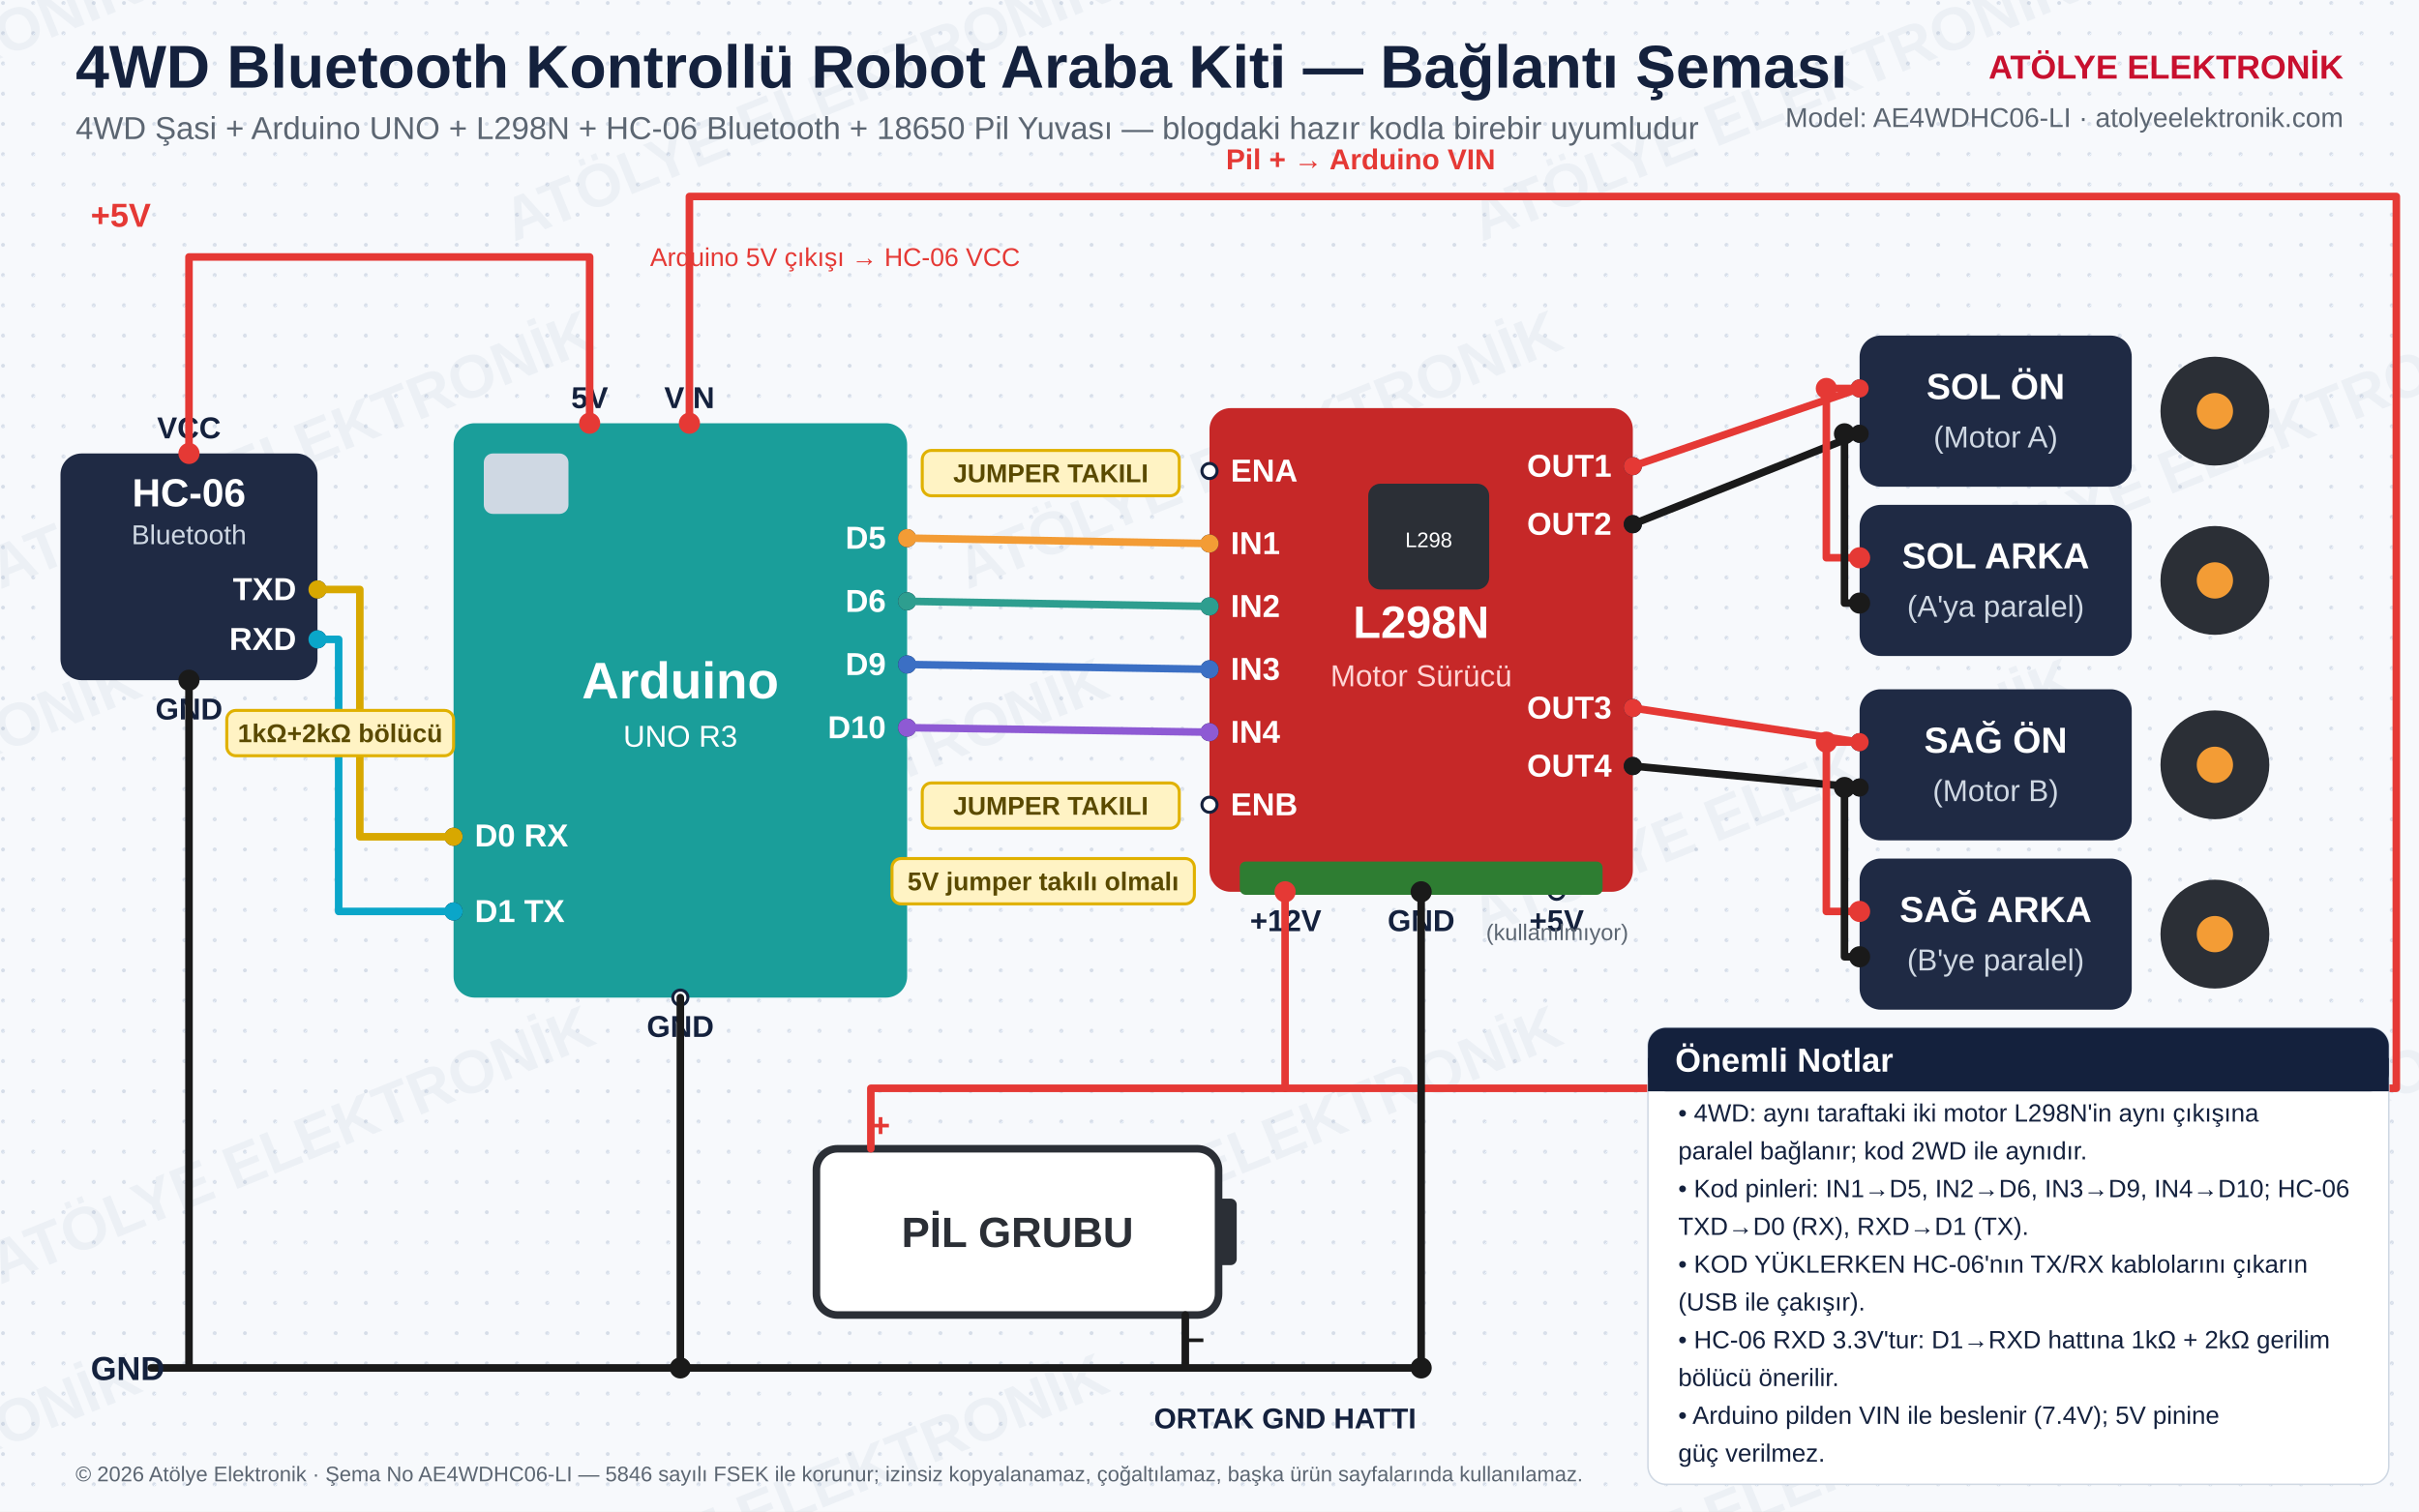
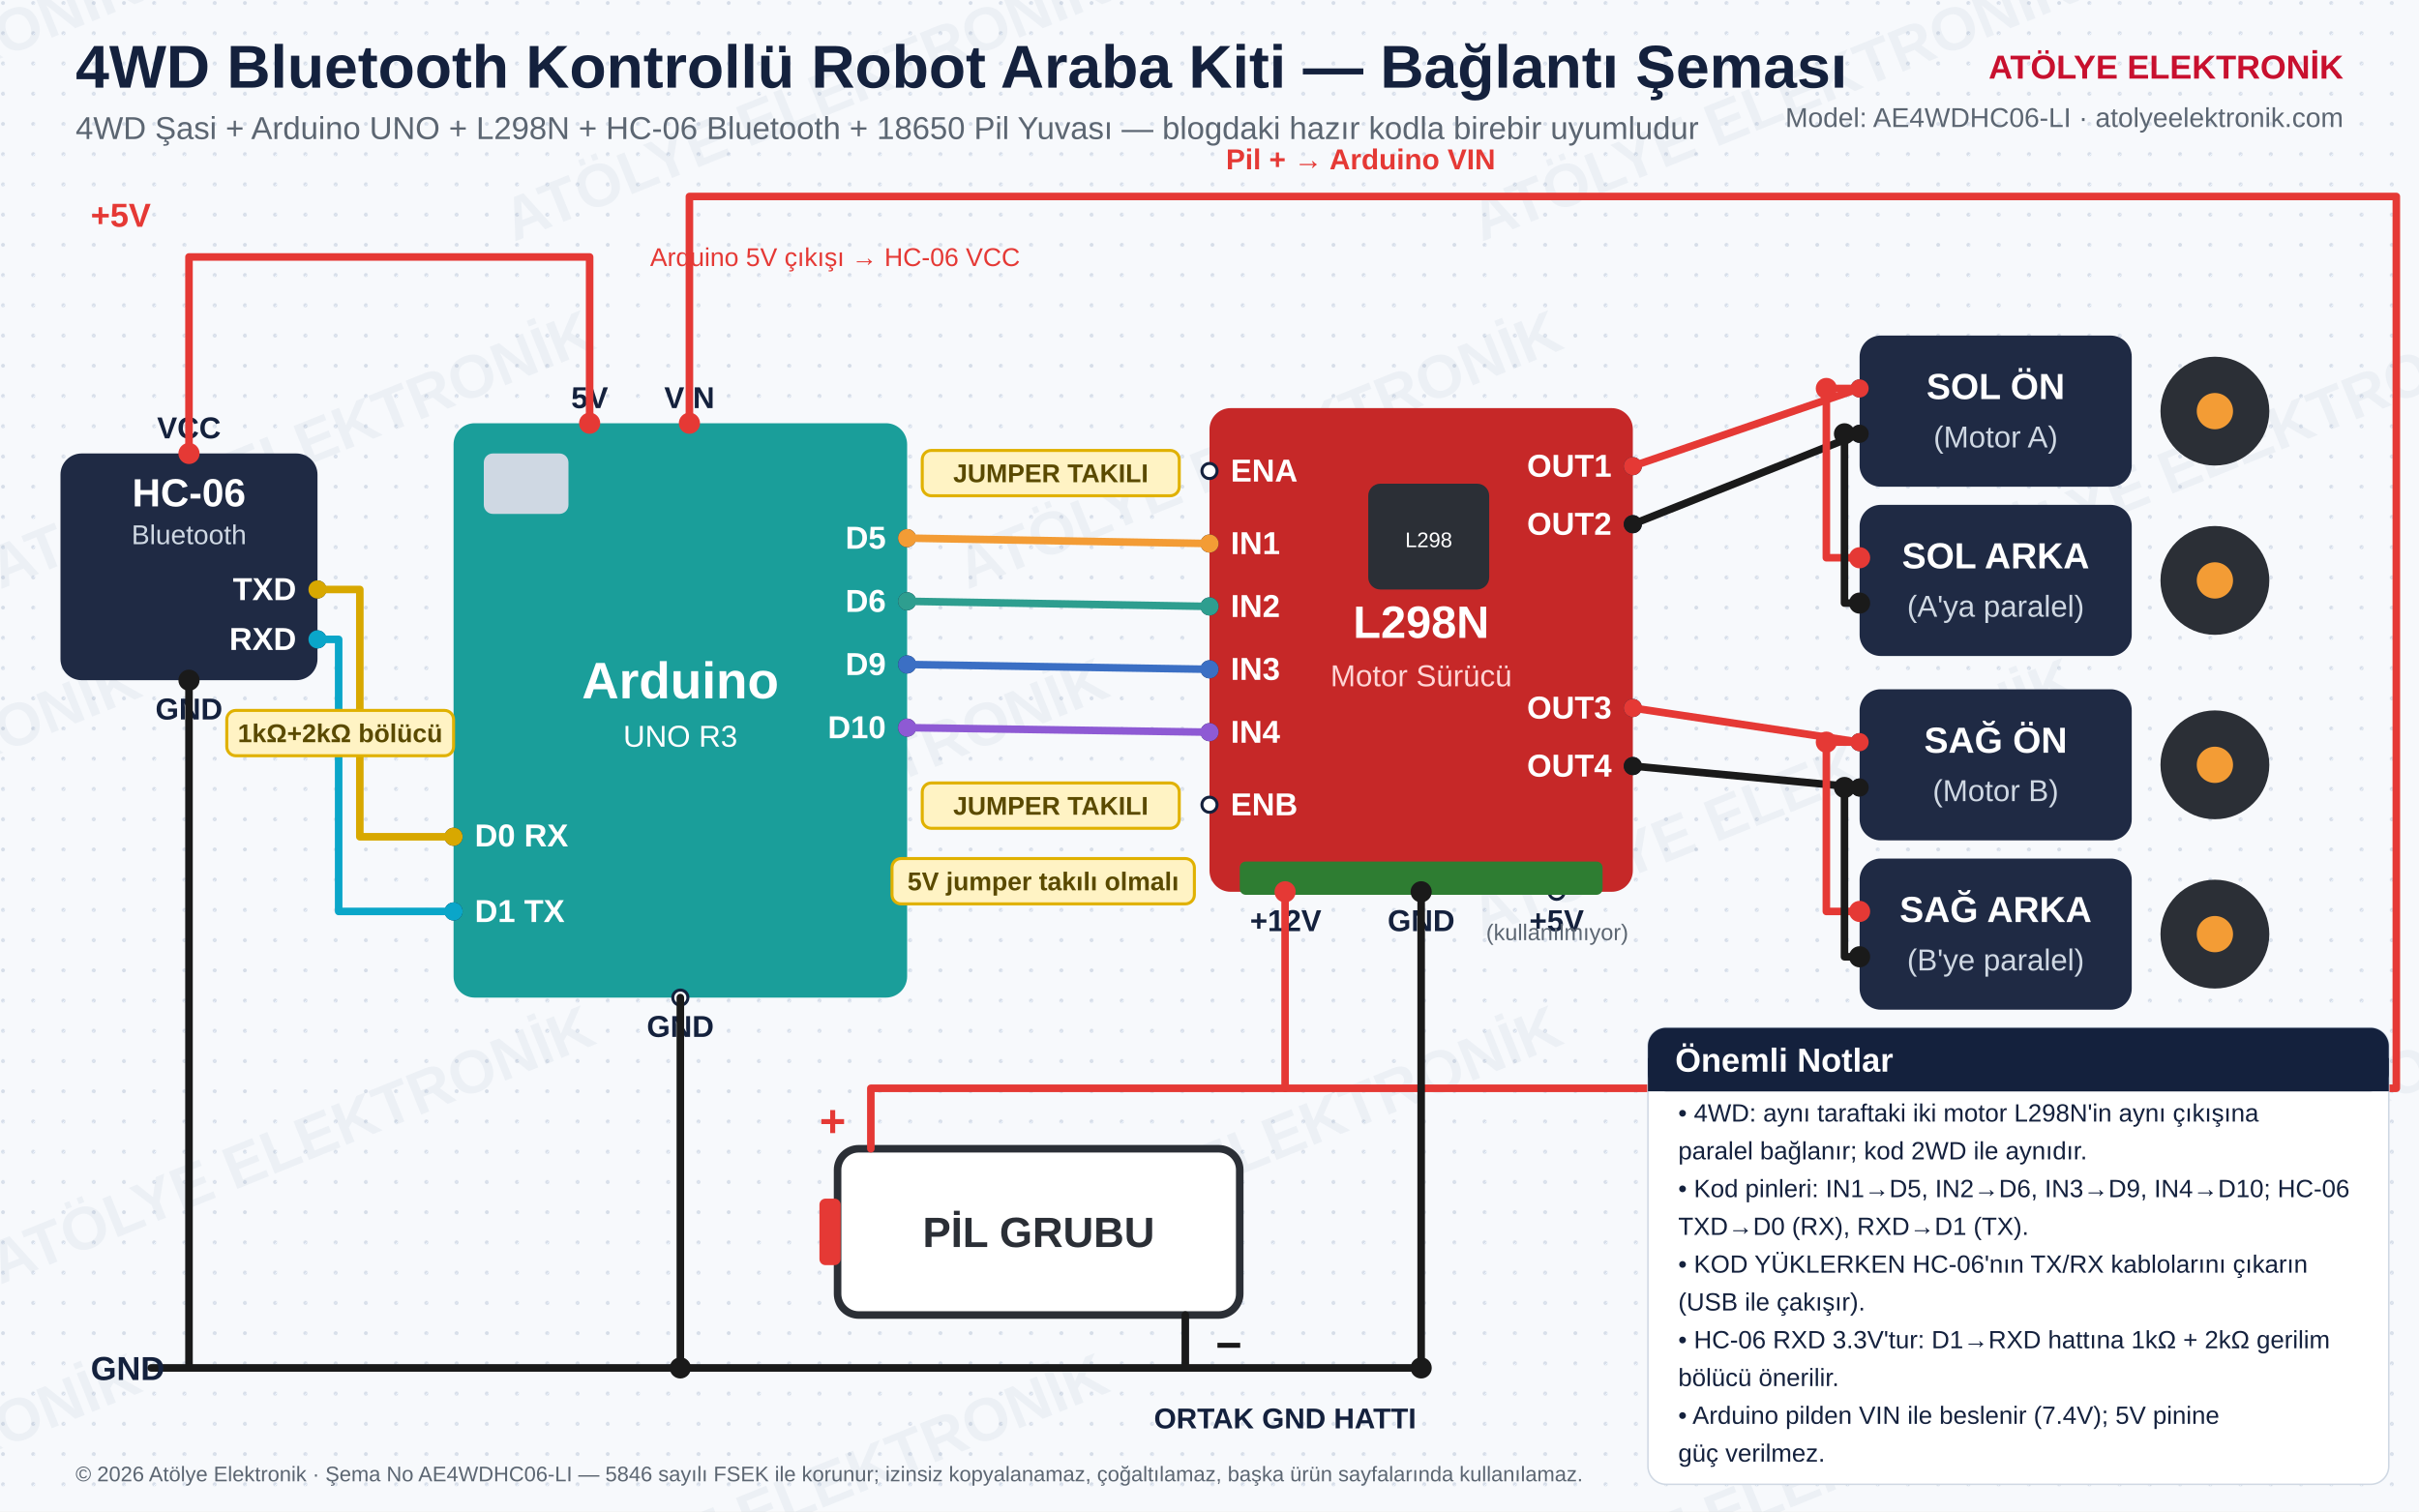
<svg xmlns="http://www.w3.org/2000/svg" width="1600" height="1000" viewBox="0 0 1600 1000" font-family="Segoe UI, Arial, sans-serif">
  <defs>
    <pattern id="dots" width="20" height="20" patternUnits="userSpaceOnUse">
      <circle cx="2" cy="2" r="1.3" fill="#d6dde8" />
    </pattern>
  </defs>
  <rect width="1600" height="1000" fill="#f7f9fc" />
  <rect width="1600" height="1000" fill="url(#dots)" />
  <g opacity="0.045" font-weight="800" font-size="40" fill="#003360">
    <text x="-300" y="160" transform="rotate(-22 -300 160)">ATÖLYE ELEKTRONİK</text>
    <text x="340" y="160" transform="rotate(-22 340 160)">ATÖLYE ELEKTRONİK</text>
    <text x="980" y="160" transform="rotate(-22 980 160)">ATÖLYE ELEKTRONİK</text>
    <text x="1620" y="160" transform="rotate(-22 1620 160)">ATÖLYE ELEKTRONİK</text>
    <text x="0" y="390" transform="rotate(-22 0 390)">ATÖLYE ELEKTRONİK</text>
    <text x="640" y="390" transform="rotate(-22 640 390)">ATÖLYE ELEKTRONİK</text>
    <text x="1280" y="390" transform="rotate(-22 1280 390)">ATÖLYE ELEKTRONİK</text>
    <text x="-300" y="620" transform="rotate(-22 -300 620)">ATÖLYE ELEKTRONİK</text>
    <text x="340" y="620" transform="rotate(-22 340 620)">ATÖLYE ELEKTRONİK</text>
    <text x="980" y="620" transform="rotate(-22 980 620)">ATÖLYE ELEKTRONİK</text>
    <text x="1620" y="620" transform="rotate(-22 1620 620)">ATÖLYE ELEKTRONİK</text>
    <text x="0" y="850" transform="rotate(-22 0 850)">ATÖLYE ELEKTRONİK</text>
    <text x="640" y="850" transform="rotate(-22 640 850)">ATÖLYE ELEKTRONİK</text>
    <text x="1280" y="850" transform="rotate(-22 1280 850)">ATÖLYE ELEKTRONİK</text>
    <text x="-300" y="1080" transform="rotate(-22 -300 1080)">ATÖLYE ELEKTRONİK</text>
    <text x="340" y="1080" transform="rotate(-22 340 1080)">ATÖLYE ELEKTRONİK</text>
    <text x="980" y="1080" transform="rotate(-22 980 1080)">ATÖLYE ELEKTRONİK</text>
    <text x="1620" y="1080" transform="rotate(-22 1620 1080)">ATÖLYE ELEKTRONİK</text>
  </g>
  <text x="50" y="58" font-size="40" font-weight="800" fill="#14213d">4WD Bluetooth Kontrollü Robot Araba Kiti — Bağlantı Şeması</text>
  <text x="50" y="92" font-size="21" fill="#5c6672">4WD Şasi + Arduino UNO + L298N + HC-06 Bluetooth + 18650 Pil Yuvası — blogdaki hazır kodla birebir uyumludur</text>
  <text x="1550" y="52" text-anchor="end" font-size="22" font-weight="800" fill="#c8102e">ATÖLYE ELEKTRONİK</text>
  <text x="1550" y="84" text-anchor="end" font-size="18" fill="#5c6672">Model: AE4WDHC06-LI · atolyeelektronik.com</text>
  <rect x="300" y="280" width="300" height="380" rx="14" fill="#1a9e9a" />
  <text x="450.0" y="462.0" text-anchor="middle" font-size="34" font-weight="700" fill="#fff">Arduino</text>
  <text x="450.0" y="494.0" text-anchor="middle" font-size="20" fill="#ffffff">UNO R3</text>
  <text x="586" y="363.0" text-anchor="end" font-size="21" font-weight="700" fill="#fff">D5</text>
  <circle cx="600" cy="356.0" r="5" fill="#fff" stroke="#14213d" stroke-width="2" />
  <text x="586" y="404.8" text-anchor="end" font-size="21" font-weight="700" fill="#fff">D6</text>
  <circle cx="600" cy="397.8" r="5" fill="#fff" stroke="#14213d" stroke-width="2" />
  <text x="586" y="446.6" text-anchor="end" font-size="21" font-weight="700" fill="#fff">D9</text>
  <circle cx="600" cy="439.6" r="5" fill="#fff" stroke="#14213d" stroke-width="2" />
  <text x="586" y="488.4" text-anchor="end" font-size="21" font-weight="700" fill="#fff">D10</text>
  <circle cx="600" cy="481.4" r="5" fill="#fff" stroke="#14213d" stroke-width="2" />
  <text x="390.0" y="270" text-anchor="middle" font-size="20" font-weight="700" fill="#14213d">5V</text>
  <circle cx="390.0" cy="280" r="5" fill="#fff" stroke="#14213d" stroke-width="2" />
  <text x="456.0" y="270" text-anchor="middle" font-size="20" font-weight="700" fill="#14213d">VIN</text>
  <circle cx="456.0" cy="280" r="5" fill="#fff" stroke="#14213d" stroke-width="2" />
  <text x="450.0" y="686" text-anchor="middle" font-size="20" font-weight="700" fill="#14213d">GND</text>
  <circle cx="450.0" cy="660" r="5" fill="#fff" stroke="#14213d" stroke-width="2" />
  <rect x="320" y="300" width="56" height="40" rx="6" fill="#cfd8e3" />
  <rect x="800" y="270" width="280" height="320" rx="14" fill="#c62828" />
  <text x="940.0" y="422.0" text-anchor="middle" font-size="30" font-weight="700" fill="#fff">L298N</text>
  <text x="940.0" y="454.0" text-anchor="middle" font-size="20" fill="#ffd5d5">Motor Sürücü</text>
  <text x="814" y="318.6" font-size="21" font-weight="700" fill="#fff">ENA</text>
  <circle cx="800" cy="311.6" r="5" fill="#fff" stroke="#14213d" stroke-width="2" />
  <text x="814" y="366.6" font-size="21" font-weight="700" fill="#fff">IN1</text>
  <circle cx="800" cy="359.6" r="5" fill="#fff" stroke="#14213d" stroke-width="2" />
  <text x="814" y="408.2" font-size="21" font-weight="700" fill="#fff">IN2</text>
  <circle cx="800" cy="401.2" r="5" fill="#fff" stroke="#14213d" stroke-width="2" />
  <text x="814" y="449.8" font-size="21" font-weight="700" fill="#fff">IN3</text>
  <circle cx="800" cy="442.8" r="5" fill="#fff" stroke="#14213d" stroke-width="2" />
  <text x="814" y="491.4" font-size="21" font-weight="700" fill="#fff">IN4</text>
  <circle cx="800" cy="484.4" r="5" fill="#fff" stroke="#14213d" stroke-width="2" />
  <text x="814" y="539.4" font-size="21" font-weight="700" fill="#fff">ENB</text>
  <circle cx="800" cy="532.4" r="5" fill="#fff" stroke="#14213d" stroke-width="2" />
  <text x="1066" y="315.4" text-anchor="end" font-size="21" font-weight="700" fill="#fff">OUT1</text>
  <circle cx="1080" cy="308.4" r="5" fill="#fff" stroke="#14213d" stroke-width="2" />
  <text x="1066" y="353.8" text-anchor="end" font-size="21" font-weight="700" fill="#fff">OUT2</text>
  <circle cx="1080" cy="346.8" r="5" fill="#fff" stroke="#14213d" stroke-width="2" />
  <text x="1066" y="475.4" text-anchor="end" font-size="21" font-weight="700" fill="#fff">OUT3</text>
  <circle cx="1080" cy="468.4" r="5" fill="#fff" stroke="#14213d" stroke-width="2" />
  <text x="1066" y="513.8" text-anchor="end" font-size="21" font-weight="700" fill="#fff">OUT4</text>
  <circle cx="1080" cy="506.8" r="5" fill="#fff" stroke="#14213d" stroke-width="2" />
  <text x="850.4" y="616" text-anchor="middle" font-size="20" font-weight="700" fill="#14213d">+12V</text>
  <circle cx="850.4" cy="590" r="5" fill="#fff" stroke="#14213d" stroke-width="2" />
  <text x="940.0" y="616" text-anchor="middle" font-size="20" font-weight="700" fill="#14213d">GND</text>
  <circle cx="940.0" cy="590" r="5" fill="#fff" stroke="#14213d" stroke-width="2" />
  <text x="1029.6" y="616" text-anchor="middle" font-size="20" font-weight="700" fill="#14213d">+5V</text>
  <circle cx="1029.6" cy="590" r="5" fill="#fff" stroke="#14213d" stroke-width="2" />
  <rect x="905" y="320" width="80" height="70" rx="8" fill="#2b2f36" />
  <text x="945" y="362" text-anchor="middle" font-size="14" fill="#fff">L298</text>
  <rect x="820" y="570" width="240" height="22" rx="4" fill="#2e7d32" />
  <rect x="610" y="298" width="170" height="30" rx="6" fill="#fff3c4" stroke="#e0b100" stroke-width="2" />
  <text x="695.0" y="319" text-anchor="middle" font-size="17" font-weight="700" fill="#5a4a00">JUMPER TAKILI</text>
  <rect x="610" y="518" width="170" height="30" rx="6" fill="#fff3c4" stroke="#e0b100" stroke-width="2" />
  <text x="695.0" y="539" text-anchor="middle" font-size="17" font-weight="700" fill="#5a4a00">JUMPER TAKILI</text>
  <rect x="590" y="568" width="200" height="30" rx="6" fill="#fff3c4" stroke="#e0b100" stroke-width="2" />
  <text x="690.0" y="589" text-anchor="middle" font-size="17" font-weight="700" fill="#5a4a00">5V jumper takılı olmalı</text>
  <text x="1030" y="622" text-anchor="middle" font-size="15" font-weight="500" fill="#5c6672">(kullanılmıyor)</text>
  <rect x="1230" y="222" width="180" height="100" rx="14" fill="#1f2a44" />
  <text x="1320.0" y="264.0" text-anchor="middle" font-size="24" font-weight="700" fill="#fff">SOL ÖN</text>
  <text x="1320.0" y="296.0" text-anchor="middle" font-size="20" fill="#cfd8e3">(Motor A)</text>
  <text x="1244" y="264.0" font-size="21" font-weight="700" fill="#fff" />
  <circle cx="1230" cy="257.0" r="5" fill="#fff" stroke="#14213d" stroke-width="2" />
  <text x="1244" y="294.0" font-size="21" font-weight="700" fill="#fff"> </text>
  <circle cx="1230" cy="287.0" r="5" fill="#fff" stroke="#14213d" stroke-width="2" />
  <circle cx="1465" cy="272" r="36" fill="#2b2f36" />
  <circle cx="1465" cy="272" r="12" fill="#f39c35" />
  <rect x="1230" y="334" width="180" height="100" rx="14" fill="#1f2a44" />
  <text x="1320.0" y="376.0" text-anchor="middle" font-size="24" font-weight="700" fill="#fff">SOL ARKA</text>
  <text x="1320.0" y="408.0" text-anchor="middle" font-size="20" fill="#cfd8e3">(A'ya paralel)</text>
  <text x="1244" y="376.0" font-size="21" font-weight="700" fill="#fff" />
  <circle cx="1230" cy="369.0" r="5" fill="#fff" stroke="#14213d" stroke-width="2" />
  <text x="1244" y="406.0" font-size="21" font-weight="700" fill="#fff"> </text>
  <circle cx="1230" cy="399.0" r="5" fill="#fff" stroke="#14213d" stroke-width="2" />
  <circle cx="1465" cy="384" r="36" fill="#2b2f36" />
  <circle cx="1465" cy="384" r="12" fill="#f39c35" />
  <rect x="1230" y="456" width="180" height="100" rx="14" fill="#1f2a44" />
  <text x="1320.0" y="498.0" text-anchor="middle" font-size="24" font-weight="700" fill="#fff">SAĞ ÖN</text>
  <text x="1320.0" y="530.0" text-anchor="middle" font-size="20" fill="#cfd8e3">(Motor B)</text>
  <text x="1244" y="498.0" font-size="21" font-weight="700" fill="#fff" />
  <circle cx="1230" cy="491.0" r="5" fill="#fff" stroke="#14213d" stroke-width="2" />
  <text x="1244" y="528.0" font-size="21" font-weight="700" fill="#fff"> </text>
  <circle cx="1230" cy="521.0" r="5" fill="#fff" stroke="#14213d" stroke-width="2" />
  <circle cx="1465" cy="506" r="36" fill="#2b2f36" />
  <circle cx="1465" cy="506" r="12" fill="#f39c35" />
  <rect x="1230" y="568" width="180" height="100" rx="14" fill="#1f2a44" />
  <text x="1320.0" y="610.0" text-anchor="middle" font-size="24" font-weight="700" fill="#fff">SAĞ ARKA</text>
  <text x="1320.0" y="642.0" text-anchor="middle" font-size="20" fill="#cfd8e3">(B'ye paralel)</text>
  <text x="1244" y="610.0" font-size="21" font-weight="700" fill="#fff" />
  <circle cx="1230" cy="603.0" r="5" fill="#fff" stroke="#14213d" stroke-width="2" />
  <text x="1244" y="640.0" font-size="21" font-weight="700" fill="#fff"> </text>
  <circle cx="1230" cy="633.0" r="5" fill="#fff" stroke="#14213d" stroke-width="2" />
  <circle cx="1465" cy="618" r="36" fill="#2b2f36" />
  <circle cx="1465" cy="618" r="12" fill="#f39c35" />
-   <rect x="540" y="760" width="266" height="110" rx="14" fill="#fff" stroke="#2b2f36" stroke-width="5" />
-   <rect x="804" y="793.0" width="14" height="44.0" rx="4" fill="#2b2f36" />
-   <text x="673.0" y="825.0" text-anchor="middle" font-size="28" font-weight="800" fill="#2b2f36">PİL GRUBU</text>
-   <text x="576" y="752" font-size="22" font-weight="700" fill="#e53935">+</text>
-   <text x="784" y="894" font-size="22" font-weight="700" fill="#1a1a1a">−</text>
+   <rect x="554" y="760" width="266" height="110" rx="14" fill="#fff" stroke="#2b2f36" stroke-width="5" />
+   <rect x="542" y="793.0" width="14" height="44.0" rx="4" fill="#e53935" />
+   <text x="687.0" y="825.0" text-anchor="middle" font-size="28" font-weight="800" fill="#2b2f36">PİL GRUBU</text>
+   <text x="542" y="752" font-size="30" font-weight="800" fill="#e53935">+</text>
+   <text x="804" y="900" font-size="30" font-weight="800" fill="#1a1a1a">−</text>
  <path d="M 600 356.0 L 800 359.6" fill="none" stroke="#f39c35" stroke-width="5" stroke-linejoin="round" stroke-linecap="round" />
  <circle cx="600" cy="356.0" r="6" fill="#f39c35" />
  <circle cx="800" cy="359.6" r="6" fill="#f39c35" />
  <path d="M 600 397.8 L 800 401.2" fill="none" stroke="#2e9e8f" stroke-width="5" stroke-linejoin="round" stroke-linecap="round" />
  <circle cx="600" cy="397.8" r="6" fill="#2e9e8f" />
  <circle cx="800" cy="401.2" r="6" fill="#2e9e8f" />
  <path d="M 600 439.6 L 800 442.8" fill="none" stroke="#3b6fc4" stroke-width="5" stroke-linejoin="round" stroke-linecap="round" />
  <circle cx="600" cy="439.6" r="6" fill="#3b6fc4" />
  <circle cx="800" cy="442.8" r="6" fill="#3b6fc4" />
  <path d="M 600 481.4 L 800 484.4" fill="none" stroke="#8e5ad4" stroke-width="5" stroke-linejoin="round" stroke-linecap="round" />
  <circle cx="600" cy="481.4" r="6" fill="#8e5ad4" />
  <circle cx="800" cy="484.4" r="6" fill="#8e5ad4" />
  <path d="M 1080 308.4 L 1230 257.0" fill="none" stroke="#e53935" stroke-width="5" stroke-linejoin="round" stroke-linecap="round" />
  <circle cx="1080" cy="308.4" r="6" fill="#e53935" />
  <circle cx="1230" cy="257.0" r="6" fill="#e53935" />
  <path d="M 1080 346.8 L 1230 287.0" fill="none" stroke="#1a1a1a" stroke-width="5" stroke-linejoin="round" stroke-linecap="round" />
  <circle cx="1080" cy="346.8" r="6" fill="#1a1a1a" />
  <circle cx="1230" cy="287.0" r="6" fill="#1a1a1a" />
  <path d="M 1080 468.4 L 1230 491.0" fill="none" stroke="#e53935" stroke-width="5" stroke-linejoin="round" stroke-linecap="round" />
  <circle cx="1080" cy="468.4" r="6" fill="#e53935" />
  <circle cx="1230" cy="491.0" r="6" fill="#e53935" />
  <path d="M 1080 506.8 L 1230 521.0" fill="none" stroke="#1a1a1a" stroke-width="5" stroke-linejoin="round" stroke-linecap="round" />
  <circle cx="1080" cy="506.8" r="6" fill="#1a1a1a" />
  <circle cx="1230" cy="521.0" r="6" fill="#1a1a1a" />
  <path d="M 1230 257.0 L 1208 257.0 L 1208 369.0 L 1230 369.0" fill="none" stroke="#e53935" stroke-width="5" stroke-linejoin="round" stroke-linecap="round" />
  <circle cx="1230" cy="369.0" r="7" fill="#e53935" />
  <circle cx="1208" cy="257.0" r="7" fill="#e53935" />
  <path d="M 1230 287.0 L 1220 287.0 L 1220 399.0 L 1230 399.0" fill="none" stroke="#1a1a1a" stroke-width="5" stroke-linejoin="round" stroke-linecap="round" />
  <circle cx="1230" cy="399.0" r="7" fill="#1a1a1a" />
  <circle cx="1220" cy="287.0" r="7" fill="#1a1a1a" />
  <path d="M 1230 491.0 L 1208 491.0 L 1208 603.0 L 1230 603.0" fill="none" stroke="#e53935" stroke-width="5" stroke-linejoin="round" stroke-linecap="round" />
  <circle cx="1230" cy="603.0" r="7" fill="#e53935" />
  <circle cx="1208" cy="491.0" r="7" fill="#e53935" />
  <path d="M 1230 521.0 L 1220 521.0 L 1220 633.0 L 1230 633.0" fill="none" stroke="#1a1a1a" stroke-width="5" stroke-linejoin="round" stroke-linecap="round" />
  <circle cx="1230" cy="633.0" r="7" fill="#1a1a1a" />
  <circle cx="1220" cy="521.0" r="7" fill="#1a1a1a" />
  <path d="M 576 760 L 576 720 L 850 720 L 850 590" fill="none" stroke="#e53935" stroke-width="5" stroke-linejoin="round" stroke-linecap="round" />
  <circle cx="850" cy="590" r="7" fill="#e53935" />
  <path d="M 850 720 L 1585 720 L 1585 130 L 456 130 L 456 280" fill="none" stroke="#e53935" stroke-width="5" stroke-linejoin="round" stroke-linecap="round" />
  <circle cx="456" cy="280" r="7" fill="#e53935" />
  <text x="900" y="112" text-anchor="middle" font-size="19" font-weight="700" fill="#e53935">Pil + → Arduino VIN</text>
  <path d="M 784 870 L 784 905 L 100 905" fill="none" stroke="#1a1a1a" stroke-width="5" stroke-linejoin="round" stroke-linecap="round" />
  <path d="M 784 905 L 940 905 L 940 590" fill="none" stroke="#1a1a1a" stroke-width="5" stroke-linejoin="round" stroke-linecap="round" />
  <circle cx="940" cy="590" r="7" fill="#1a1a1a" />
  <path d="M 450 660 L 450 905" fill="none" stroke="#1a1a1a" stroke-width="5" stroke-linejoin="round" stroke-linecap="round" />
  <circle cx="450" cy="905" r="7" fill="#1a1a1a" />
  <circle cx="940" cy="905" r="7" fill="#1a1a1a" />
  <text x="60" y="913" text-anchor="start" font-size="22" font-weight="700" fill="#14213d">GND</text>
  <text x="850" y="945" text-anchor="middle" font-size="19" font-weight="700" fill="#14213d">ORTAK GND HATTI</text>
  <rect x="40" y="300" width="170" height="150" rx="14" fill="#1f2a44" />
  <text x="125.0" y="385.0" text-anchor="middle" font-size="26" font-weight="700" fill="#fff" />
  <text x="125.0" y="290" text-anchor="middle" font-size="20" font-weight="700" fill="#14213d">VCC</text>
  <circle cx="125.0" cy="300" r="5" fill="#fff" stroke="#14213d" stroke-width="2" />
  <text x="125.0" y="476" text-anchor="middle" font-size="20" font-weight="700" fill="#14213d">GND</text>
  <circle cx="125.0" cy="450" r="5" fill="#fff" stroke="#14213d" stroke-width="2" />
  <text x="196" y="397.0" text-anchor="end" font-size="21" font-weight="700" fill="#fff">TXD</text>
  <circle cx="210" cy="390.0" r="5" fill="#fff" stroke="#14213d" stroke-width="2" />
  <text x="196" y="430.0" text-anchor="end" font-size="21" font-weight="700" fill="#fff">RXD</text>
  <circle cx="210" cy="423.0" r="5" fill="#fff" stroke="#14213d" stroke-width="2" />
  <text x="125" y="335" text-anchor="middle" font-size="26" font-weight="700" fill="#fff">HC-06</text>
  <text x="125" y="360" text-anchor="middle" font-size="18" font-weight="500" fill="#cfd8e3">Bluetooth</text>
  <text x="314" y="560" font-size="21" font-weight="700" fill="#fff">D0 RX</text>
  <circle cx="300" cy="553.6" r="5" fill="#fff" stroke="#14213d" stroke-width="2" />
  <text x="314" y="610" font-size="21" font-weight="700" fill="#fff">D1 TX</text>
  <circle cx="300" cy="603" r="5" fill="#fff" stroke="#14213d" stroke-width="2" />
  <path d="M 210 390.0 L 238 390 L 238 553.6 L 300 553.6" fill="none" stroke="#d8a800" stroke-width="5" stroke-linejoin="round" stroke-linecap="round" />
  <circle cx="210" cy="390.0" r="6" fill="#d8a800" />
  <circle cx="300" cy="553.6" r="6" fill="#d8a800" />
  <path d="M 210 423.0 L 224 423 L 224 603 L 300 603.0" fill="none" stroke="#0aa6c9" stroke-width="5" stroke-linejoin="round" stroke-linecap="round" />
  <circle cx="210" cy="423.0" r="6" fill="#0aa6c9" />
  <circle cx="300" cy="603.0" r="6" fill="#0aa6c9" />
  <rect x="150" y="470" width="150" height="30" rx="6" fill="#fff3c4" stroke="#e0b100" stroke-width="2" />
  <text x="225.0" y="491" text-anchor="middle" font-size="17" font-weight="700" fill="#5a4a00">1kΩ+2kΩ bölücü</text>
  <path d="M 125 300 L 125 170 L 390 170 L 390 280" fill="none" stroke="#e53935" stroke-width="5" stroke-linejoin="round" stroke-linecap="round" />
  <circle cx="390" cy="280" r="7" fill="#e53935" />
  <circle cx="125" cy="300" r="7" fill="#e53935" />
  <text x="60" y="150" text-anchor="start" font-size="22" font-weight="700" fill="#e53935">+5V</text>
  <text x="430" y="176" text-anchor="start" font-size="17" font-weight="500" fill="#e53935">Arduino 5V çıkışı → HC-06 VCC</text>
  <path d="M 125 450 L 125 905" fill="none" stroke="#1a1a1a" stroke-width="5" stroke-linejoin="round" stroke-linecap="round" />
  <circle cx="125" cy="450" r="7" fill="#1a1a1a" />
  <rect x="1090" y="680" width="490" height="302" rx="12" fill="#fff" stroke="#cfd8e3" />
  <rect x="1090" y="680" width="490" height="42" rx="12" fill="#14213d" />
  <rect x="1090" y="700" width="490" height="22" fill="#14213d" />
  <text x="1108" y="709" font-size="22" font-weight="700" fill="#fff">Önemli Notlar</text>
  <text x="1110" y="742" font-size="16.5" fill="#14213d">• 4WD: aynı taraftaki iki motor L298N'in aynı çıkışına</text>
  <text x="1110" y="767" font-size="16.5" fill="#14213d">   paralel bağlanır; kod 2WD ile aynıdır.</text>
  <text x="1110" y="792" font-size="16.5" fill="#14213d">• Kod pinleri: IN1→D5, IN2→D6, IN3→D9, IN4→D10; HC-06</text>
  <text x="1110" y="817" font-size="16.5" fill="#14213d">   TXD→D0 (RX), RXD→D1 (TX).</text>
  <text x="1110" y="842" font-size="16.5" fill="#14213d">• KOD YÜKLERKEN HC-06'nın TX/RX kablolarını çıkarın</text>
  <text x="1110" y="867" font-size="16.5" fill="#14213d">   (USB ile çakışır).</text>
  <text x="1110" y="892" font-size="16.5" fill="#14213d">• HC-06 RXD 3.3V'tur: D1→RXD hattına 1kΩ + 2kΩ gerilim</text>
  <text x="1110" y="917" font-size="16.5" fill="#14213d">   bölücü önerilir.</text>
  <text x="1110" y="942" font-size="16.5" fill="#14213d">• Arduino pilden VIN ile beslenir (7.4V); 5V pinine</text>
  <text x="1110" y="967" font-size="16.5" fill="#14213d">   güç verilmez.</text>
  <text x="50" y="980" font-size="14" fill="#5c6672">© 2026 Atölye Elektronik · Şema No AE4WDHC06-LI — 5846 sayılı FSEK ile korunur; izinsiz kopyalanamaz, çoğaltılamaz, başka ürün sayfalarında kullanılamaz.</text>
</svg>
